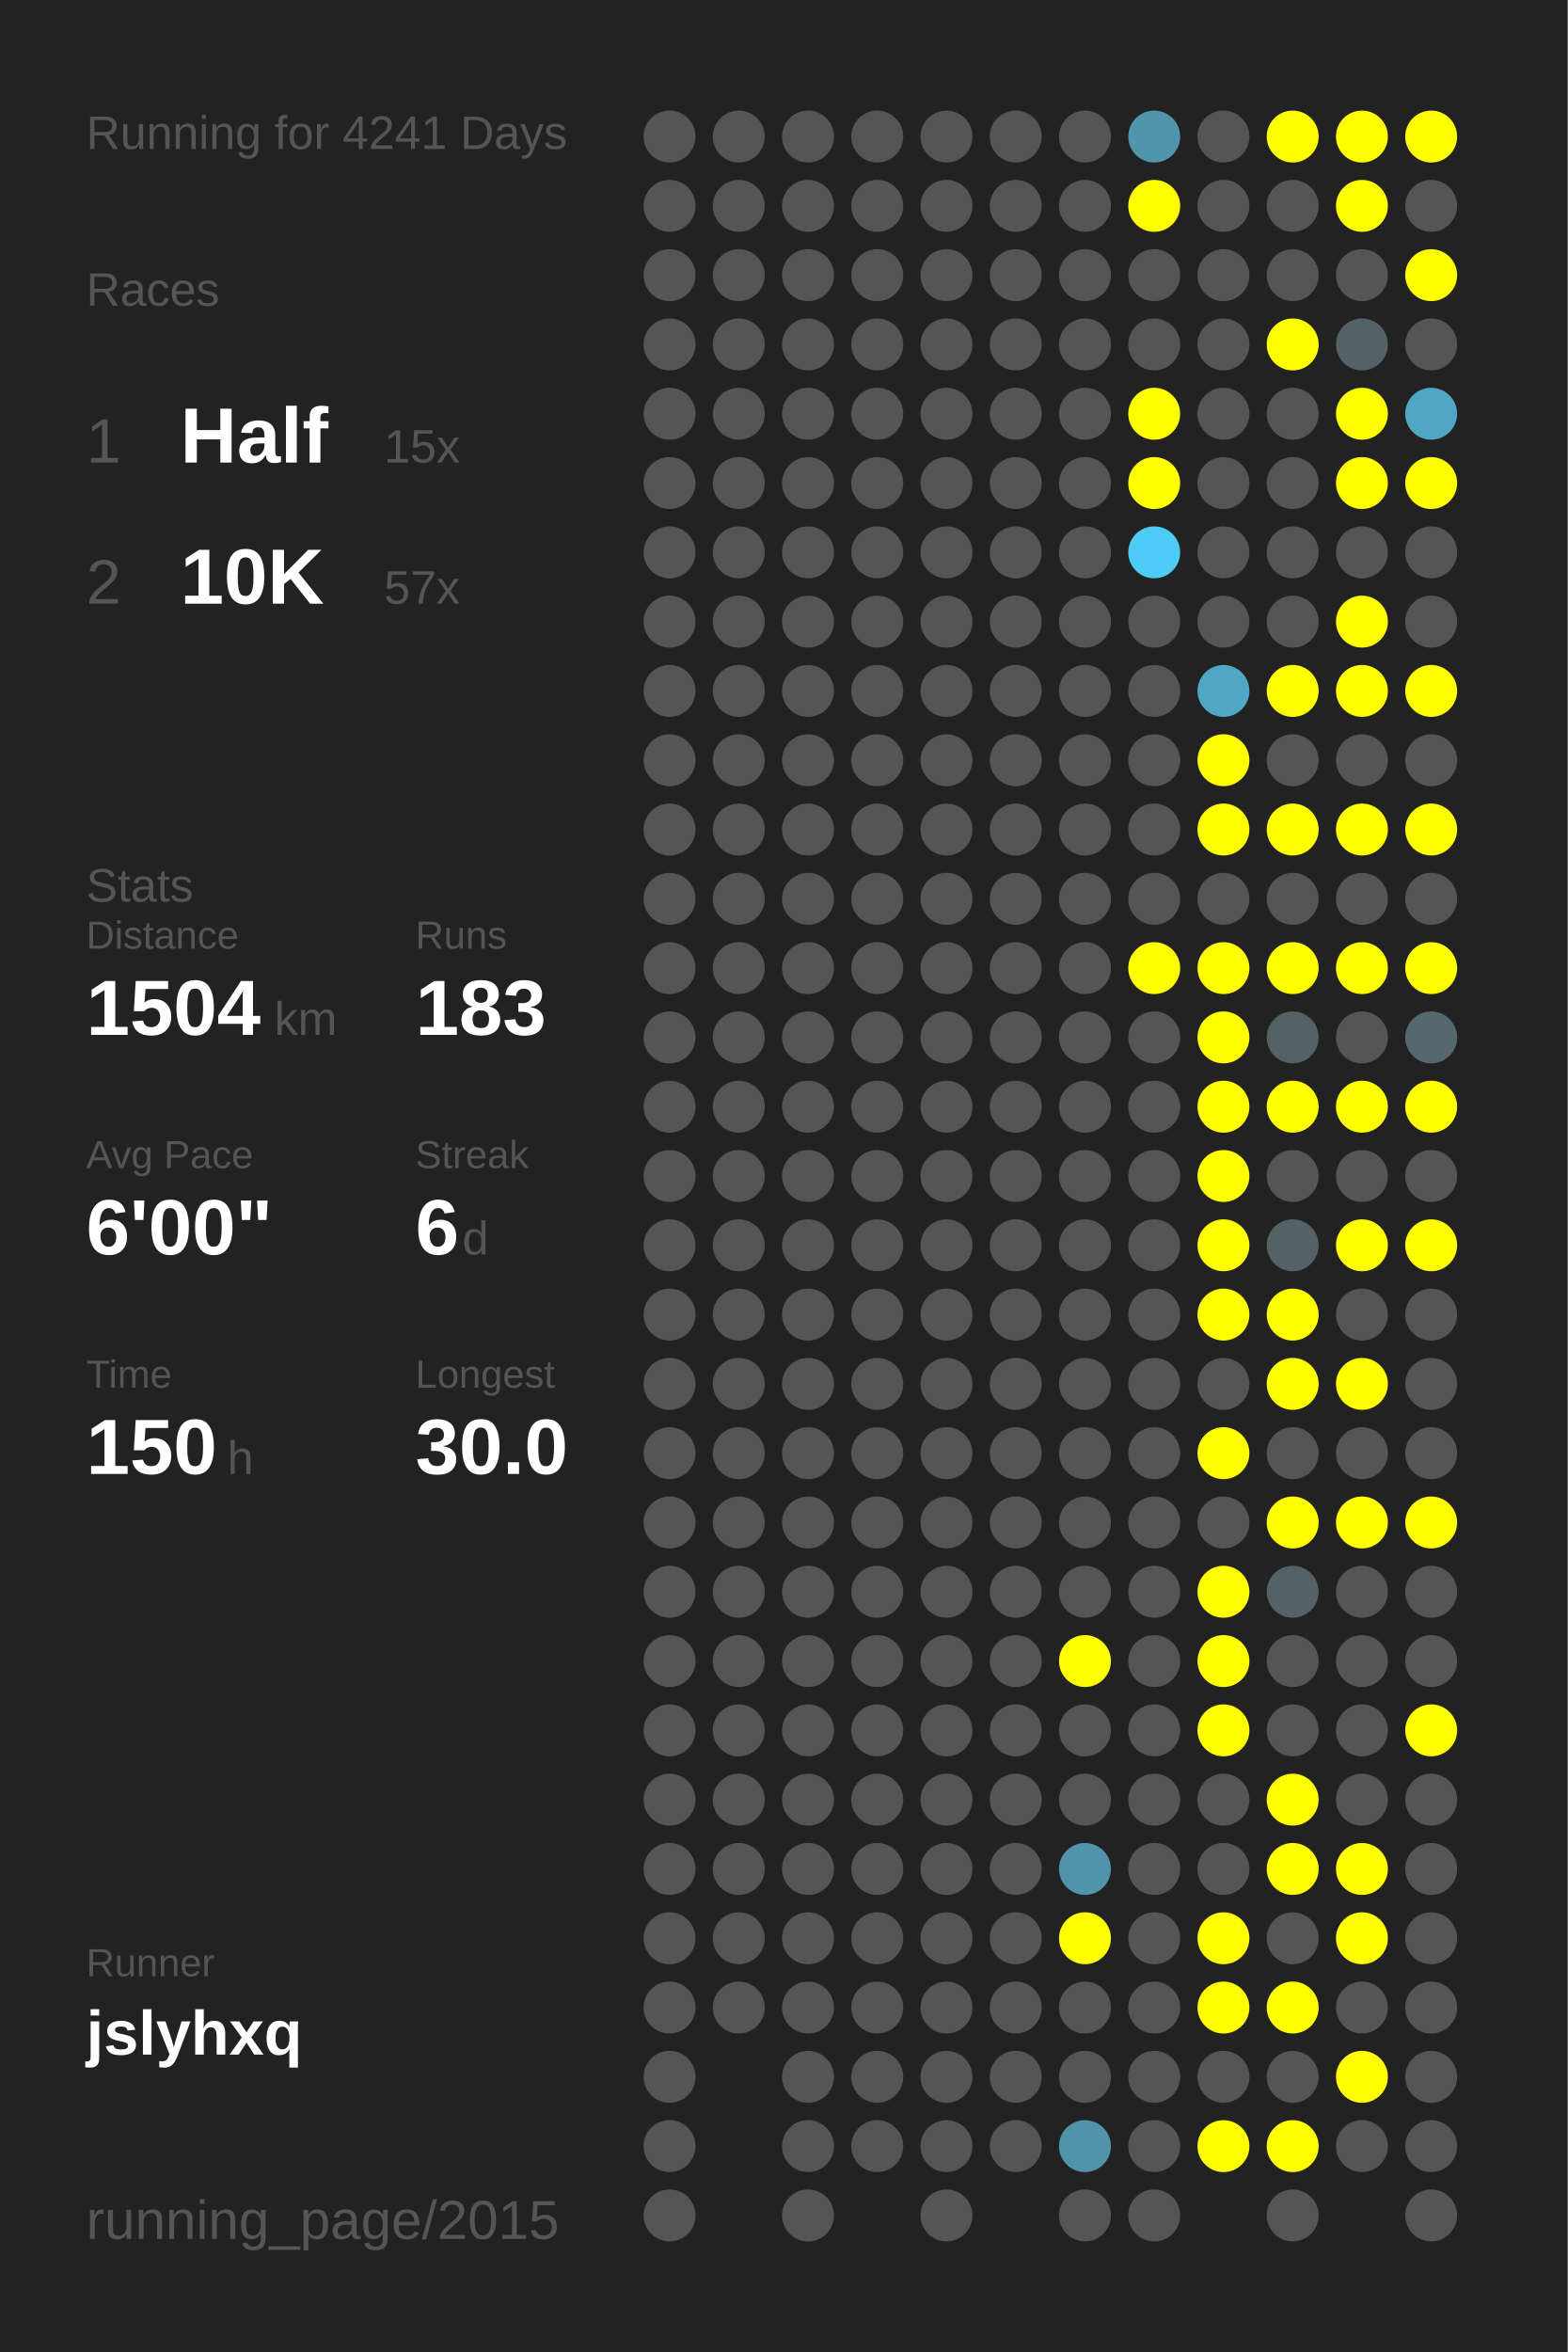
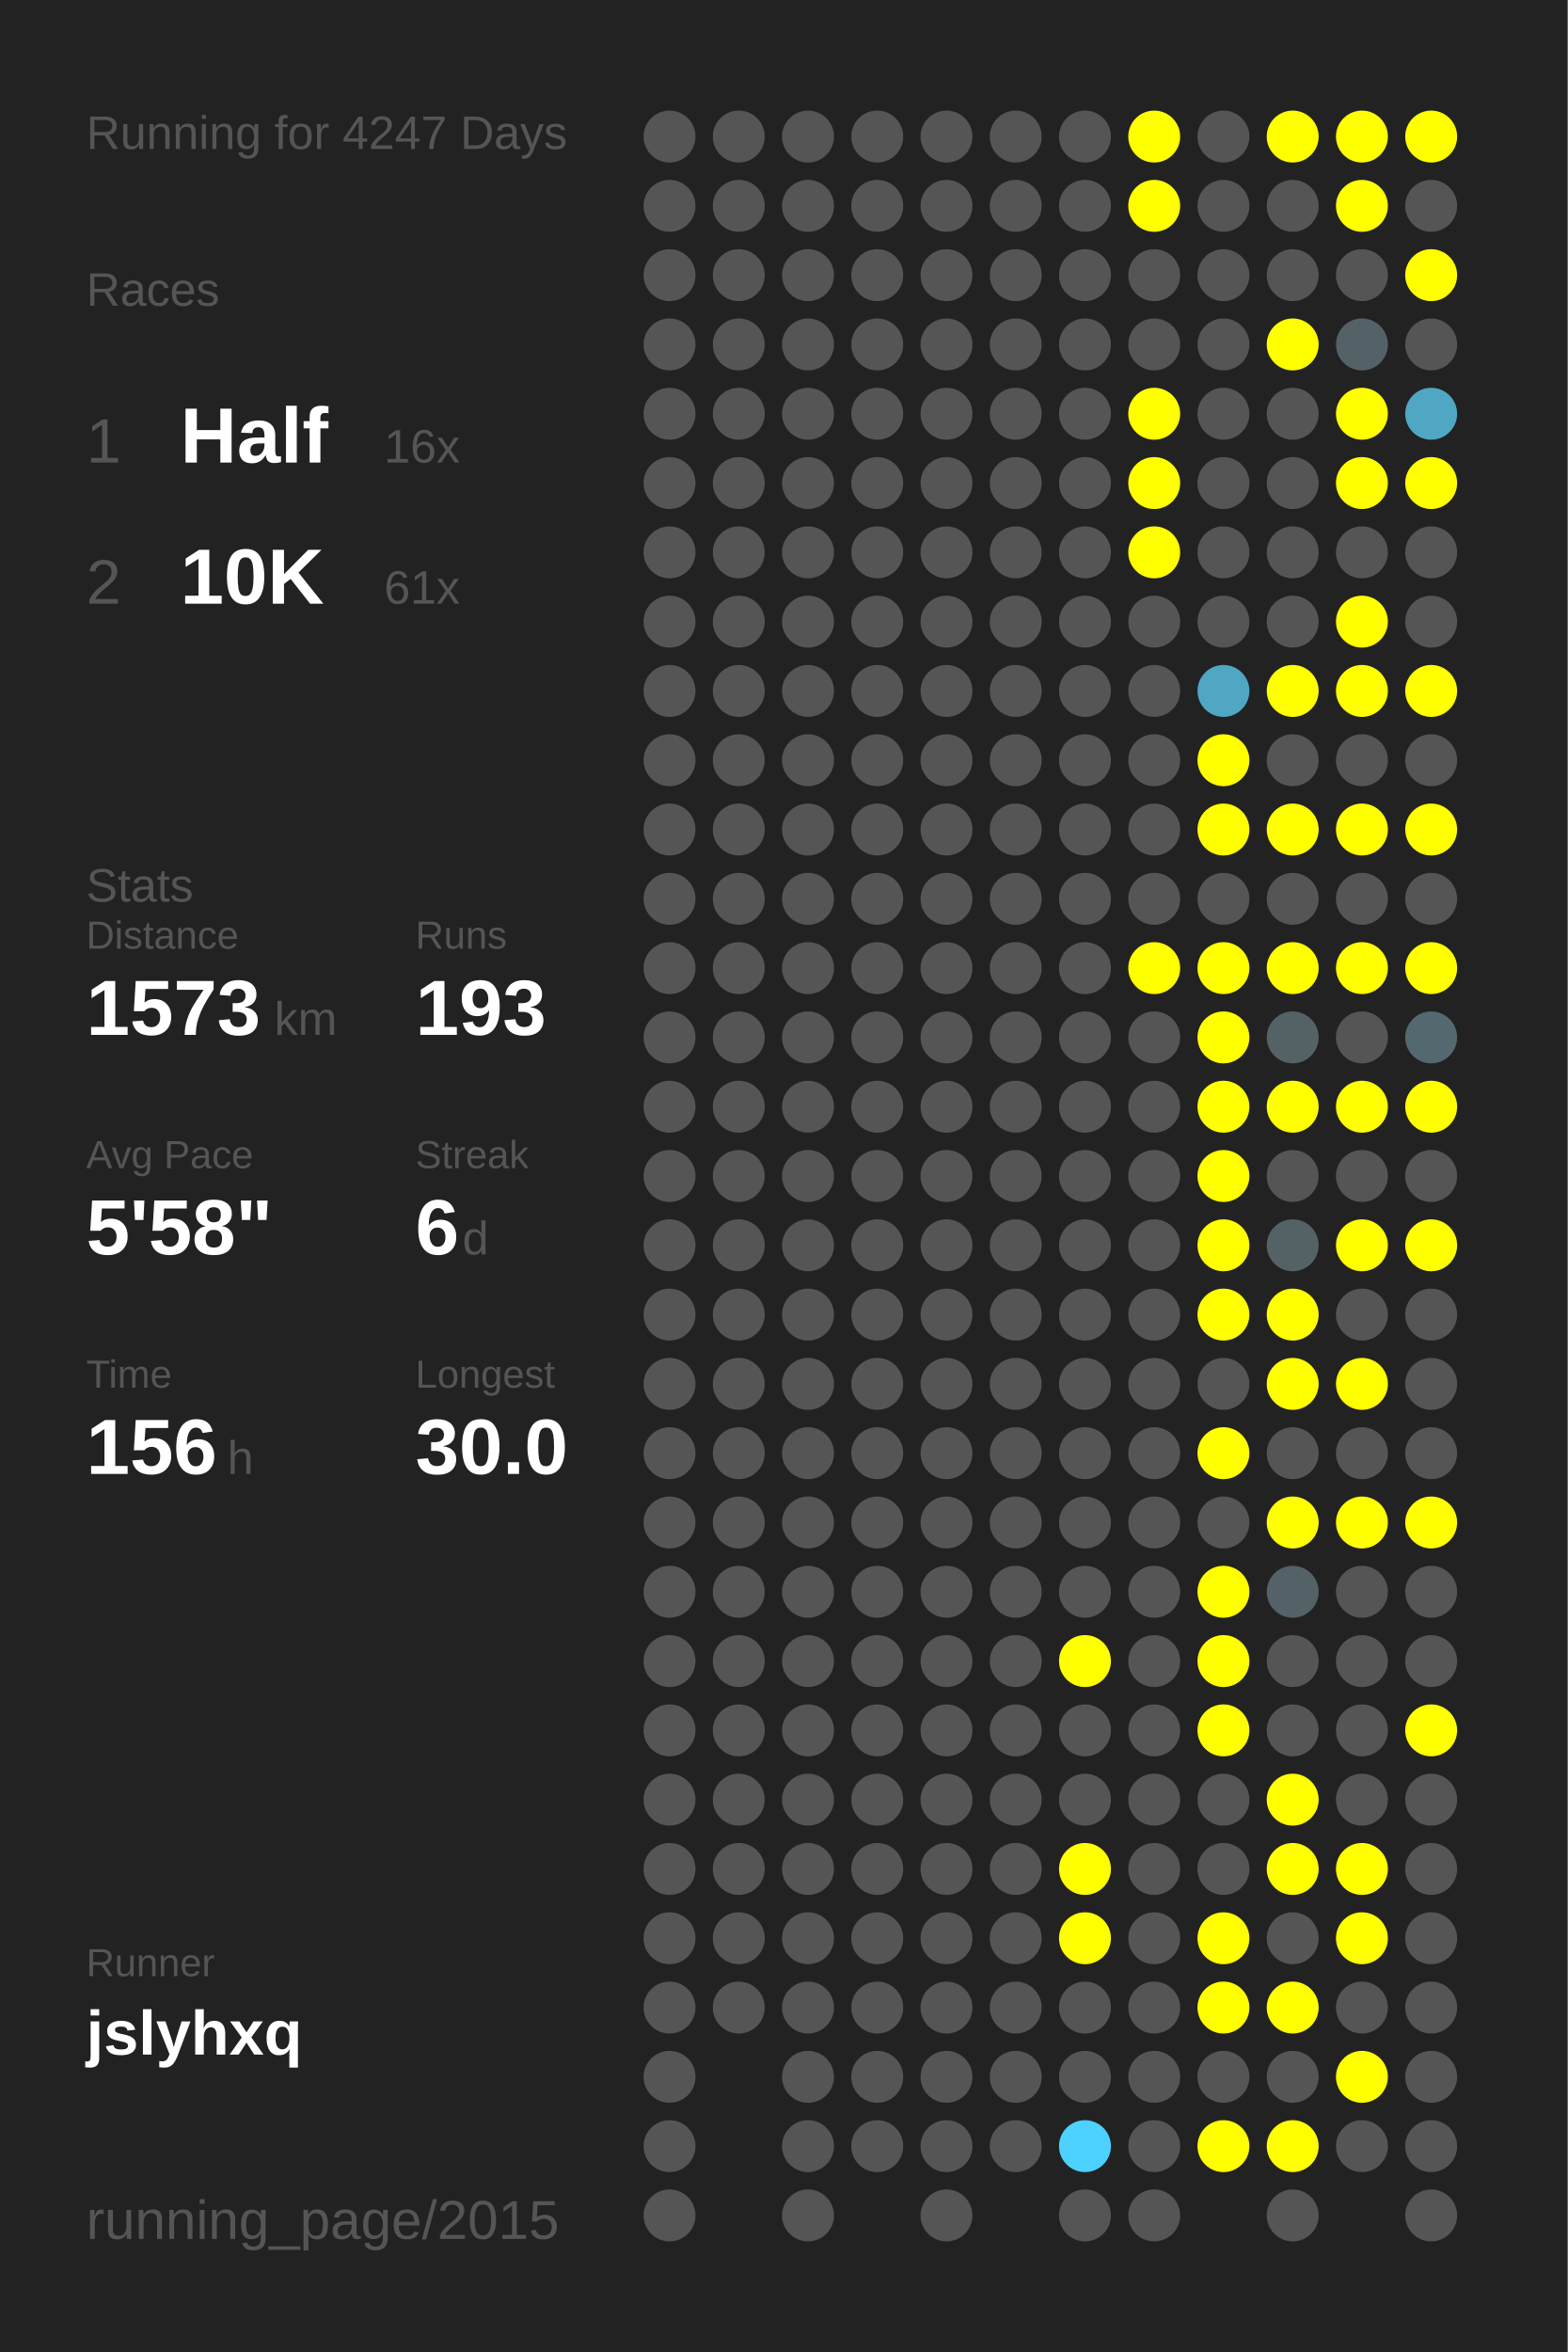
<svg xmlns="http://www.w3.org/2000/svg" baseProfile="full" height="300mm" version="1.1" viewBox="0,0,200,300" width="200mm">
  <defs />
  <rect fill="#222222" height="300" width="200" x="0" y="0" />
-   <text fill="#555555" style="font-size:6px; font-family:Arial;" x="11" y="19">Running for 4241 Days</text>
+   <text fill="#555555" style="font-size:6px; font-family:Arial;" x="11" y="19">Running for 4247 Days</text>
  <text fill="#555555" style="font-size:6px; font-family:Arial;" x="11" y="39">Races</text>
  <text fill="#555555" style="font-size:8px; font-family:Arial;" x="11" y="59">1</text>
  <text fill="#FFFFFF" style="font-size:10px; font-family:Arial; font-weight:bold;" x="23" y="59">Half</text>
-   <text fill="#555555" style="font-size:6px; font-family:Arial;" x="49" y="59">15x</text>
+   <text fill="#555555" style="font-size:6px; font-family:Arial;" x="49" y="59">16x</text>
  <text fill="#555555" style="font-size:8px; font-family:Arial;" x="11" y="77">2</text>
  <text fill="#FFFFFF" style="font-size:10px; font-family:Arial; font-weight:bold;" x="23" y="77">10K</text>
-   <text fill="#555555" style="font-size:6px; font-family:Arial;" x="49" y="77">57x</text>
+   <text fill="#555555" style="font-size:6px; font-family:Arial;" x="49" y="77">61x</text>
  <text fill="#555555" style="font-size:6px; font-family:Arial;" x="11" y="115">Stats</text>
  <text fill="#555555" style="font-size:5px; font-family:Arial;" x="11" y="121">Distance</text>
-   <text fill="#FFFFFF" style="font-size:10px; font-family:Arial; font-weight:bold;" x="11" y="132">1504</text>
+   <text fill="#FFFFFF" style="font-size:10px; font-family:Arial; font-weight:bold;" x="11" y="132">1573</text>
  <text fill="#555555" style="font-size:6px; font-family:Arial;" x="35" y="132">km</text>
  <text fill="#555555" style="font-size:5px; font-family:Arial;" x="53" y="121">Runs</text>
-   <text fill="#FFFFFF" style="font-size:10px; font-family:Arial; font-weight:bold;" x="53" y="132">183</text>
+   <text fill="#FFFFFF" style="font-size:10px; font-family:Arial; font-weight:bold;" x="53" y="132">193</text>
  <text fill="#555555" style="font-size:5px; font-family:Arial;" x="11" y="149">Avg Pace</text>
-   <text fill="#FFFFFF" style="font-size:10px; font-family:Arial; font-weight:bold;" x="11" y="160">6'00"</text>
+   <text fill="#FFFFFF" style="font-size:10px; font-family:Arial; font-weight:bold;" x="11" y="160">5'58"</text>
  <text fill="#555555" style="font-size:5px; font-family:Arial;" x="53" y="149">Streak</text>
  <text fill="#FFFFFF" style="font-size:10px; font-family:Arial; font-weight:bold;" x="53" y="160">6</text>
  <text fill="#555555" style="font-size:6px; font-family:Arial;" x="59" y="160">d</text>
  <text fill="#555555" style="font-size:5px; font-family:Arial;" x="11" y="177">Time</text>
-   <text fill="#FFFFFF" style="font-size:10px; font-family:Arial; font-weight:bold;" x="11" y="188">150</text>
+   <text fill="#FFFFFF" style="font-size:10px; font-family:Arial; font-weight:bold;" x="11" y="188">156</text>
  <text fill="#555555" style="font-size:6px; font-family:Arial;" x="29" y="188">h</text>
  <text fill="#555555" style="font-size:5px; font-family:Arial;" x="53" y="177">Longest</text>
  <text fill="#FFFFFF" style="font-size:10px; font-family:Arial; font-weight:bold;" x="53" y="188">30.0</text>
  <text fill="#555555" style="font-size:5px; font-family:Arial;" x="11" y="252.065">Runner</text>
  <text fill="#FFFFFF" style="font-size:8px; font-family:Arial; font-weight:bold;" x="11" y="262.065">jslyhxq</text>
  <text fill="#555555" style="font-size:7px; font-family:Arial;" x="11" y="285.581">running_page/2015</text>
  <circle cx="85.417" cy="17.419" fill="#555555" r="3.312" />
  <circle cx="85.417" cy="26.258" fill="#555555" r="3.312" />
  <circle cx="85.417" cy="35.097" fill="#555555" r="3.312" />
  <circle cx="85.417" cy="43.935" fill="#555555" r="3.312" />
  <circle cx="85.417" cy="52.774" fill="#555555" r="3.312" />
  <circle cx="85.417" cy="61.613" fill="#555555" r="3.312" />
  <circle cx="85.417" cy="70.452" fill="#555555" r="3.312" />
  <circle cx="85.417" cy="79.29" fill="#555555" r="3.312" />
  <circle cx="85.417" cy="88.129" fill="#555555" r="3.312" />
  <circle cx="85.417" cy="96.968" fill="#555555" r="3.312" />
  <circle cx="85.417" cy="105.806" fill="#555555" r="3.312" />
  <circle cx="85.417" cy="114.645" fill="#555555" r="3.312" />
  <circle cx="85.417" cy="123.484" fill="#555555" r="3.312" />
  <circle cx="85.417" cy="132.323" fill="#555555" r="3.312" />
  <circle cx="85.417" cy="141.161" fill="#555555" r="3.312" />
  <circle cx="85.417" cy="150" fill="#555555" r="3.312" />
  <circle cx="85.417" cy="158.839" fill="#555555" r="3.312" />
  <circle cx="85.417" cy="167.677" fill="#555555" r="3.312" />
  <circle cx="85.417" cy="176.516" fill="#555555" r="3.312" />
  <circle cx="85.417" cy="185.355" fill="#555555" r="3.312" />
  <circle cx="85.417" cy="194.194" fill="#555555" r="3.312" />
  <circle cx="85.417" cy="203.032" fill="#555555" r="3.312" />
  <circle cx="85.417" cy="211.871" fill="#555555" r="3.312" />
  <circle cx="85.417" cy="220.71" fill="#555555" r="3.312" />
  <circle cx="85.417" cy="229.548" fill="#555555" r="3.312" />
  <circle cx="85.417" cy="238.387" fill="#555555" r="3.312" />
  <circle cx="85.417" cy="247.226" fill="#555555" r="3.312" />
  <circle cx="85.417" cy="256.065" fill="#555555" r="3.312" />
  <circle cx="85.417" cy="264.903" fill="#555555" r="3.312" />
  <circle cx="85.417" cy="273.742" fill="#555555" r="3.312" />
  <circle cx="85.417" cy="282.581" fill="#555555" r="3.312" />
  <circle cx="94.25" cy="17.419" fill="#555555" r="3.312" />
  <circle cx="94.25" cy="26.258" fill="#555555" r="3.312" />
  <circle cx="94.25" cy="35.097" fill="#555555" r="3.312" />
  <circle cx="94.25" cy="43.935" fill="#555555" r="3.312" />
  <circle cx="94.25" cy="52.774" fill="#555555" r="3.312" />
  <circle cx="94.25" cy="61.613" fill="#555555" r="3.312" />
  <circle cx="94.25" cy="70.452" fill="#555555" r="3.312" />
  <circle cx="94.25" cy="79.29" fill="#555555" r="3.312" />
  <circle cx="94.25" cy="88.129" fill="#555555" r="3.312" />
  <circle cx="94.25" cy="96.968" fill="#555555" r="3.312" />
  <circle cx="94.25" cy="105.806" fill="#555555" r="3.312" />
  <circle cx="94.25" cy="114.645" fill="#555555" r="3.312" />
  <circle cx="94.25" cy="123.484" fill="#555555" r="3.312" />
  <circle cx="94.25" cy="132.323" fill="#555555" r="3.312" />
  <circle cx="94.25" cy="141.161" fill="#555555" r="3.312" />
  <circle cx="94.25" cy="150" fill="#555555" r="3.312" />
  <circle cx="94.25" cy="158.839" fill="#555555" r="3.312" />
  <circle cx="94.25" cy="167.677" fill="#555555" r="3.312" />
  <circle cx="94.25" cy="176.516" fill="#555555" r="3.312" />
  <circle cx="94.25" cy="185.355" fill="#555555" r="3.312" />
  <circle cx="94.25" cy="194.194" fill="#555555" r="3.312" />
  <circle cx="94.25" cy="203.032" fill="#555555" r="3.312" />
  <circle cx="94.25" cy="211.871" fill="#555555" r="3.312" />
  <circle cx="94.25" cy="220.71" fill="#555555" r="3.312" />
  <circle cx="94.25" cy="229.548" fill="#555555" r="3.312" />
  <circle cx="94.25" cy="238.387" fill="#555555" r="3.312" />
  <circle cx="94.25" cy="247.226" fill="#555555" r="3.312" />
  <circle cx="94.25" cy="256.065" fill="#555555" r="3.312" />
  <circle cx="103.083" cy="17.419" fill="#555555" r="3.312" />
  <circle cx="103.083" cy="26.258" fill="#555555" r="3.312" />
  <circle cx="103.083" cy="35.097" fill="#555555" r="3.312" />
  <circle cx="103.083" cy="43.935" fill="#555555" r="3.312" />
  <circle cx="103.083" cy="52.774" fill="#555555" r="3.312" />
  <circle cx="103.083" cy="61.613" fill="#555555" r="3.312" />
  <circle cx="103.083" cy="70.452" fill="#555555" r="3.312" />
  <circle cx="103.083" cy="79.29" fill="#555555" r="3.312" />
  <circle cx="103.083" cy="88.129" fill="#555555" r="3.312" />
  <circle cx="103.083" cy="96.968" fill="#555555" r="3.312" />
  <circle cx="103.083" cy="105.806" fill="#555555" r="3.312" />
  <circle cx="103.083" cy="114.645" fill="#555555" r="3.312" />
  <circle cx="103.083" cy="123.484" fill="#555555" r="3.312" />
  <circle cx="103.083" cy="132.323" fill="#555555" r="3.312" />
  <circle cx="103.083" cy="141.161" fill="#555555" r="3.312" />
  <circle cx="103.083" cy="150" fill="#555555" r="3.312" />
  <circle cx="103.083" cy="158.839" fill="#555555" r="3.312" />
  <circle cx="103.083" cy="167.677" fill="#555555" r="3.312" />
  <circle cx="103.083" cy="176.516" fill="#555555" r="3.312" />
  <circle cx="103.083" cy="185.355" fill="#555555" r="3.312" />
  <circle cx="103.083" cy="194.194" fill="#555555" r="3.312" />
  <circle cx="103.083" cy="203.032" fill="#555555" r="3.312" />
  <circle cx="103.083" cy="211.871" fill="#555555" r="3.312" />
  <circle cx="103.083" cy="220.71" fill="#555555" r="3.312" />
  <circle cx="103.083" cy="229.548" fill="#555555" r="3.312" />
  <circle cx="103.083" cy="238.387" fill="#555555" r="3.312" />
  <circle cx="103.083" cy="247.226" fill="#555555" r="3.312" />
  <circle cx="103.083" cy="256.065" fill="#555555" r="3.312" />
  <circle cx="103.083" cy="264.903" fill="#555555" r="3.312" />
  <circle cx="103.083" cy="273.742" fill="#555555" r="3.312" />
  <circle cx="103.083" cy="282.581" fill="#555555" r="3.312" />
  <circle cx="111.917" cy="17.419" fill="#555555" r="3.312" />
  <circle cx="111.917" cy="26.258" fill="#555555" r="3.312" />
  <circle cx="111.917" cy="35.097" fill="#555555" r="3.312" />
  <circle cx="111.917" cy="43.935" fill="#555555" r="3.312" />
  <circle cx="111.917" cy="52.774" fill="#555555" r="3.312" />
  <circle cx="111.917" cy="61.613" fill="#555555" r="3.312" />
  <circle cx="111.917" cy="70.452" fill="#555555" r="3.312" />
  <circle cx="111.917" cy="79.29" fill="#555555" r="3.312" />
  <circle cx="111.917" cy="88.129" fill="#555555" r="3.312" />
  <circle cx="111.917" cy="96.968" fill="#555555" r="3.312" />
  <circle cx="111.917" cy="105.806" fill="#555555" r="3.312" />
  <circle cx="111.917" cy="114.645" fill="#555555" r="3.312" />
  <circle cx="111.917" cy="123.484" fill="#555555" r="3.312" />
  <circle cx="111.917" cy="132.323" fill="#555555" r="3.312" />
  <circle cx="111.917" cy="141.161" fill="#555555" r="3.312" />
  <circle cx="111.917" cy="150" fill="#555555" r="3.312" />
  <circle cx="111.917" cy="158.839" fill="#555555" r="3.312" />
  <circle cx="111.917" cy="167.677" fill="#555555" r="3.312" />
  <circle cx="111.917" cy="176.516" fill="#555555" r="3.312" />
  <circle cx="111.917" cy="185.355" fill="#555555" r="3.312" />
  <circle cx="111.917" cy="194.194" fill="#555555" r="3.312" />
  <circle cx="111.917" cy="203.032" fill="#555555" r="3.312" />
  <circle cx="111.917" cy="211.871" fill="#555555" r="3.312" />
  <circle cx="111.917" cy="220.71" fill="#555555" r="3.312" />
  <circle cx="111.917" cy="229.548" fill="#555555" r="3.312" />
  <circle cx="111.917" cy="238.387" fill="#555555" r="3.312" />
  <circle cx="111.917" cy="247.226" fill="#555555" r="3.312" />
  <circle cx="111.917" cy="256.065" fill="#555555" r="3.312" />
  <circle cx="111.917" cy="264.903" fill="#555555" r="3.312" />
  <circle cx="111.917" cy="273.742" fill="#555555" r="3.312" />
  <circle cx="120.75" cy="17.419" fill="#555555" r="3.312" />
  <circle cx="120.75" cy="26.258" fill="#555555" r="3.312" />
  <circle cx="120.75" cy="35.097" fill="#555555" r="3.312" />
  <circle cx="120.75" cy="43.935" fill="#555555" r="3.312" />
  <circle cx="120.75" cy="52.774" fill="#555555" r="3.312" />
  <circle cx="120.75" cy="61.613" fill="#555555" r="3.312" />
  <circle cx="120.75" cy="70.452" fill="#555555" r="3.312" />
  <circle cx="120.75" cy="79.29" fill="#555555" r="3.312" />
  <circle cx="120.75" cy="88.129" fill="#555555" r="3.312" />
  <circle cx="120.75" cy="96.968" fill="#555555" r="3.312" />
  <circle cx="120.75" cy="105.806" fill="#555555" r="3.312" />
  <circle cx="120.75" cy="114.645" fill="#555555" r="3.312" />
  <circle cx="120.75" cy="123.484" fill="#555555" r="3.312" />
  <circle cx="120.75" cy="132.323" fill="#555555" r="3.312" />
  <circle cx="120.75" cy="141.161" fill="#555555" r="3.312" />
  <circle cx="120.75" cy="150" fill="#555555" r="3.312" />
  <circle cx="120.75" cy="158.839" fill="#555555" r="3.312" />
  <circle cx="120.75" cy="167.677" fill="#555555" r="3.312" />
  <circle cx="120.75" cy="176.516" fill="#555555" r="3.312" />
  <circle cx="120.75" cy="185.355" fill="#555555" r="3.312" />
  <circle cx="120.75" cy="194.194" fill="#555555" r="3.312" />
  <circle cx="120.75" cy="203.032" fill="#555555" r="3.312" />
  <circle cx="120.75" cy="211.871" fill="#555555" r="3.312" />
  <circle cx="120.75" cy="220.71" fill="#555555" r="3.312" />
  <circle cx="120.75" cy="229.548" fill="#555555" r="3.312" />
  <circle cx="120.75" cy="238.387" fill="#555555" r="3.312" />
  <circle cx="120.75" cy="247.226" fill="#555555" r="3.312" />
  <circle cx="120.75" cy="256.065" fill="#555555" r="3.312" />
  <circle cx="120.75" cy="264.903" fill="#555555" r="3.312" />
  <circle cx="120.75" cy="273.742" fill="#555555" r="3.312" />
  <circle cx="120.75" cy="282.581" fill="#555555" r="3.312" />
  <circle cx="129.583" cy="17.419" fill="#555555" r="3.312" />
  <circle cx="129.583" cy="26.258" fill="#555555" r="3.312" />
  <circle cx="129.583" cy="35.097" fill="#555555" r="3.312" />
  <circle cx="129.583" cy="43.935" fill="#555555" r="3.312" />
  <circle cx="129.583" cy="52.774" fill="#555555" r="3.312" />
  <circle cx="129.583" cy="61.613" fill="#555555" r="3.312" />
  <circle cx="129.583" cy="70.452" fill="#555555" r="3.312" />
  <circle cx="129.583" cy="79.29" fill="#555555" r="3.312" />
  <circle cx="129.583" cy="88.129" fill="#555555" r="3.312" />
  <circle cx="129.583" cy="96.968" fill="#555555" r="3.312" />
  <circle cx="129.583" cy="105.806" fill="#555555" r="3.312" />
  <circle cx="129.583" cy="114.645" fill="#555555" r="3.312" />
  <circle cx="129.583" cy="123.484" fill="#555555" r="3.312" />
  <circle cx="129.583" cy="132.323" fill="#555555" r="3.312" />
  <circle cx="129.583" cy="141.161" fill="#555555" r="3.312" />
  <circle cx="129.583" cy="150" fill="#555555" r="3.312" />
  <circle cx="129.583" cy="158.839" fill="#555555" r="3.312" />
  <circle cx="129.583" cy="167.677" fill="#555555" r="3.312" />
  <circle cx="129.583" cy="176.516" fill="#555555" r="3.312" />
  <circle cx="129.583" cy="185.355" fill="#555555" r="3.312" />
  <circle cx="129.583" cy="194.194" fill="#555555" r="3.312" />
  <circle cx="129.583" cy="203.032" fill="#555555" r="3.312" />
  <circle cx="129.583" cy="211.871" fill="#555555" r="3.312" />
  <circle cx="129.583" cy="220.71" fill="#555555" r="3.312" />
  <circle cx="129.583" cy="229.548" fill="#555555" r="3.312" />
  <circle cx="129.583" cy="238.387" fill="#555555" r="3.312" />
  <circle cx="129.583" cy="247.226" fill="#555555" r="3.312" />
  <circle cx="129.583" cy="256.065" fill="#555555" r="3.312" />
  <circle cx="129.583" cy="264.903" fill="#555555" r="3.312" />
  <circle cx="129.583" cy="273.742" fill="#555555" r="3.312" />
  <circle cx="138.417" cy="17.419" fill="#555555" r="3.312" />
  <circle cx="138.417" cy="26.258" fill="#555555" r="3.312" />
  <circle cx="138.417" cy="35.097" fill="#555555" r="3.312" />
  <circle cx="138.417" cy="43.935" fill="#555555" r="3.312" />
  <circle cx="138.417" cy="52.774" fill="#555555" r="3.312" />
  <circle cx="138.417" cy="61.613" fill="#555555" r="3.312" />
  <circle cx="138.417" cy="70.452" fill="#555555" r="3.312" />
  <circle cx="138.417" cy="79.29" fill="#555555" r="3.312" />
  <circle cx="138.417" cy="88.129" fill="#555555" r="3.312" />
  <circle cx="138.417" cy="96.968" fill="#555555" r="3.312" />
  <circle cx="138.417" cy="105.806" fill="#555555" r="3.312" />
  <circle cx="138.417" cy="114.645" fill="#555555" r="3.312" />
  <circle cx="138.417" cy="123.484" fill="#555555" r="3.312" />
  <circle cx="138.417" cy="132.323" fill="#555555" r="3.312" />
  <circle cx="138.417" cy="141.161" fill="#555555" r="3.312" />
  <circle cx="138.417" cy="150" fill="#555555" r="3.312" />
  <circle cx="138.417" cy="158.839" fill="#555555" r="3.312" />
  <circle cx="138.417" cy="167.677" fill="#555555" r="3.312" />
  <circle cx="138.417" cy="176.516" fill="#555555" r="3.312" />
  <circle cx="138.417" cy="185.355" fill="#555555" r="3.312" />
  <circle cx="138.417" cy="194.194" fill="#555555" r="3.312" />
  <circle cx="138.417" cy="203.032" fill="#555555" r="3.312" />
  <circle cx="138.417" cy="211.871" fill="#FFFF00" r="3.312" />
  <circle cx="138.417" cy="220.71" fill="#555555" r="3.312" />
  <circle cx="138.417" cy="229.548" fill="#555555" r="3.312" />
-   <circle cx="138.417" cy="238.387" fill="#5093aa" r="3.312" />
+   <circle cx="138.417" cy="238.387" fill="#FFFF00" r="3.312" />
  <circle cx="138.417" cy="247.226" fill="#FFFF00" r="3.312" />
  <circle cx="138.417" cy="256.065" fill="#555555" r="3.312" />
  <circle cx="138.417" cy="264.903" fill="#555555" r="3.312" />
-   <circle cx="138.417" cy="273.742" fill="#5193a9" r="3.312" />
+   <circle cx="138.417" cy="273.742" fill="#4dd1fe" r="3.312" />
  <circle cx="138.417" cy="282.581" fill="#555555" r="3.312" />
-   <circle cx="147.25" cy="17.419" fill="#5095ac" r="3.312" />
+   <circle cx="147.25" cy="17.419" fill="#FFFF00" r="3.312" />
  <circle cx="147.25" cy="26.258" fill="#FFFF00" r="3.312" />
  <circle cx="147.25" cy="35.097" fill="#555555" r="3.312" />
  <circle cx="147.25" cy="43.935" fill="#555555" r="3.312" />
  <circle cx="147.25" cy="52.774" fill="#FFFF00" r="3.312" />
  <circle cx="147.25" cy="61.613" fill="#FFFF00" r="3.312" />
-   <circle cx="147.25" cy="70.452" fill="#4dccf7" r="3.312" />
+   <circle cx="147.25" cy="70.452" fill="#FFFF00" r="3.312" />
  <circle cx="147.25" cy="79.29" fill="#555555" r="3.312" />
  <circle cx="147.25" cy="88.129" fill="#555555" r="3.312" />
  <circle cx="147.25" cy="96.968" fill="#555555" r="3.312" />
  <circle cx="147.25" cy="105.806" fill="#555555" r="3.312" />
  <circle cx="147.25" cy="114.645" fill="#555555" r="3.312" />
  <circle cx="147.25" cy="123.484" fill="#FFFF00" r="3.312" />
  <circle cx="147.25" cy="132.323" fill="#555555" r="3.312" />
  <circle cx="147.25" cy="141.161" fill="#555555" r="3.312" />
  <circle cx="147.25" cy="150" fill="#555555" r="3.312" />
  <circle cx="147.25" cy="158.839" fill="#555555" r="3.312" />
  <circle cx="147.25" cy="167.677" fill="#555555" r="3.312" />
  <circle cx="147.25" cy="176.516" fill="#555555" r="3.312" />
  <circle cx="147.25" cy="185.355" fill="#555555" r="3.312" />
  <circle cx="147.25" cy="194.194" fill="#555555" r="3.312" />
  <circle cx="147.25" cy="203.032" fill="#555555" r="3.312" />
  <circle cx="147.25" cy="211.871" fill="#555555" r="3.312" />
  <circle cx="147.25" cy="220.71" fill="#555555" r="3.312" />
  <circle cx="147.25" cy="229.548" fill="#555555" r="3.312" />
  <circle cx="147.25" cy="238.387" fill="#555555" r="3.312" />
  <circle cx="147.25" cy="247.226" fill="#555555" r="3.312" />
  <circle cx="147.25" cy="256.065" fill="#555555" r="3.312" />
  <circle cx="147.25" cy="264.903" fill="#555555" r="3.312" />
  <circle cx="147.25" cy="273.742" fill="#555555" r="3.312" />
  <circle cx="147.25" cy="282.581" fill="#555555" r="3.312" />
  <circle cx="156.083" cy="17.419" fill="#555555" r="3.312" />
  <circle cx="156.083" cy="26.258" fill="#555555" r="3.312" />
  <circle cx="156.083" cy="35.097" fill="#555555" r="3.312" />
  <circle cx="156.083" cy="43.935" fill="#555555" r="3.312" />
  <circle cx="156.083" cy="52.774" fill="#555555" r="3.312" />
  <circle cx="156.083" cy="61.613" fill="#555555" r="3.312" />
  <circle cx="156.083" cy="70.452" fill="#555555" r="3.312" />
  <circle cx="156.083" cy="79.29" fill="#555555" r="3.312" />
  <circle cx="156.083" cy="88.129" fill="#4fa7c4" r="3.312" />
  <circle cx="156.083" cy="96.968" fill="#FFFF00" r="3.312" />
  <circle cx="156.083" cy="105.806" fill="#FFFF00" r="3.312" />
  <circle cx="156.083" cy="114.645" fill="#555555" r="3.312" />
  <circle cx="156.083" cy="123.484" fill="#FFFF00" r="3.312" />
  <circle cx="156.083" cy="132.323" fill="#FFFF00" r="3.312" />
  <circle cx="156.083" cy="141.161" fill="#FFFF00" r="3.312" />
  <circle cx="156.083" cy="150" fill="#FFFF00" r="3.312" />
  <circle cx="156.083" cy="158.839" fill="#FFFF00" r="3.312" />
  <circle cx="156.083" cy="167.677" fill="#FFFF00" r="3.312" />
  <circle cx="156.083" cy="176.516" fill="#555555" r="3.312" />
  <circle cx="156.083" cy="185.355" fill="#FFFF00" r="3.312" />
  <circle cx="156.083" cy="194.194" fill="#555555" r="3.312" />
  <circle cx="156.083" cy="203.032" fill="#FFFF00" r="3.312" />
  <circle cx="156.083" cy="211.871" fill="#FFFF00" r="3.312" />
  <circle cx="156.083" cy="220.71" fill="#FFFF00" r="3.312" />
  <circle cx="156.083" cy="229.548" fill="#555555" r="3.312" />
  <circle cx="156.083" cy="238.387" fill="#555555" r="3.312" />
  <circle cx="156.083" cy="247.226" fill="#FFFF00" r="3.312" />
  <circle cx="156.083" cy="256.065" fill="#FFFF00" r="3.312" />
  <circle cx="156.083" cy="264.903" fill="#555555" r="3.312" />
  <circle cx="156.083" cy="273.742" fill="#FFFF00" r="3.312" />
  <circle cx="164.917" cy="17.419" fill="#FFFF00" r="3.312" />
  <circle cx="164.917" cy="26.258" fill="#555555" r="3.312" />
  <circle cx="164.917" cy="35.097" fill="#555555" r="3.312" />
  <circle cx="164.917" cy="43.935" fill="#FFFF00" r="3.312" />
  <circle cx="164.917" cy="52.774" fill="#555555" r="3.312" />
  <circle cx="164.917" cy="61.613" fill="#555555" r="3.312" />
  <circle cx="164.917" cy="70.452" fill="#555555" r="3.312" />
  <circle cx="164.917" cy="79.29" fill="#555555" r="3.312" />
  <circle cx="164.917" cy="88.129" fill="#FFFF00" r="3.312" />
  <circle cx="164.917" cy="96.968" fill="#555555" r="3.312" />
  <circle cx="164.917" cy="105.806" fill="#FFFF00" r="3.312" />
  <circle cx="164.917" cy="114.645" fill="#555555" r="3.312" />
  <circle cx="164.917" cy="123.484" fill="#FFFF00" r="3.312" />
  <circle cx="164.917" cy="132.323" fill="#546266" r="3.312" />
  <circle cx="164.917" cy="141.161" fill="#FFFF00" r="3.312" />
  <circle cx="164.917" cy="150" fill="#555555" r="3.312" />
  <circle cx="164.917" cy="158.839" fill="#546266" r="3.312" />
  <circle cx="164.917" cy="167.677" fill="#FFFF00" r="3.312" />
  <circle cx="164.917" cy="176.516" fill="#FFFF00" r="3.312" />
  <circle cx="164.917" cy="185.355" fill="#555555" r="3.312" />
  <circle cx="164.917" cy="194.194" fill="#FFFF00" r="3.312" />
  <circle cx="164.917" cy="203.032" fill="#546166" r="3.312" />
  <circle cx="164.917" cy="211.871" fill="#555555" r="3.312" />
  <circle cx="164.917" cy="220.71" fill="#555555" r="3.312" />
  <circle cx="164.917" cy="229.548" fill="#FFFF00" r="3.312" />
  <circle cx="164.917" cy="238.387" fill="#FFFF00" r="3.312" />
  <circle cx="164.917" cy="247.226" fill="#555555" r="3.312" />
  <circle cx="164.917" cy="256.065" fill="#FFFF00" r="3.312" />
  <circle cx="164.917" cy="264.903" fill="#555555" r="3.312" />
  <circle cx="164.917" cy="273.742" fill="#FFFF00" r="3.312" />
  <circle cx="164.917" cy="282.581" fill="#555555" r="3.312" />
  <circle cx="173.75" cy="17.419" fill="#FFFF00" r="3.312" />
  <circle cx="173.75" cy="26.258" fill="#FFFF00" r="3.312" />
  <circle cx="173.75" cy="35.097" fill="#555555" r="3.312" />
  <circle cx="173.75" cy="43.935" fill="#546166" r="3.312" />
  <circle cx="173.75" cy="52.774" fill="#FFFF00" r="3.312" />
  <circle cx="173.75" cy="61.613" fill="#FFFF00" r="3.312" />
  <circle cx="173.75" cy="70.452" fill="#555555" r="3.312" />
  <circle cx="173.75" cy="79.29" fill="#FFFF00" r="3.312" />
  <circle cx="173.75" cy="88.129" fill="#FFFF00" r="3.312" />
  <circle cx="173.75" cy="96.968" fill="#555555" r="3.312" />
  <circle cx="173.75" cy="105.806" fill="#FFFF00" r="3.312" />
  <circle cx="173.75" cy="114.645" fill="#555555" r="3.312" />
  <circle cx="173.75" cy="123.484" fill="#FFFF00" r="3.312" />
  <circle cx="173.75" cy="132.323" fill="#555555" r="3.312" />
  <circle cx="173.75" cy="141.161" fill="#FFFF00" r="3.312" />
  <circle cx="173.75" cy="150" fill="#555555" r="3.312" />
  <circle cx="173.75" cy="158.839" fill="#FFFF00" r="3.312" />
  <circle cx="173.75" cy="167.677" fill="#555555" r="3.312" />
  <circle cx="173.75" cy="176.516" fill="#FFFF00" r="3.312" />
  <circle cx="173.75" cy="185.355" fill="#555555" r="3.312" />
  <circle cx="173.75" cy="194.194" fill="#FFFF00" r="3.312" />
  <circle cx="173.75" cy="203.032" fill="#555555" r="3.312" />
  <circle cx="173.75" cy="211.871" fill="#555555" r="3.312" />
  <circle cx="173.75" cy="220.71" fill="#555555" r="3.312" />
  <circle cx="173.75" cy="229.548" fill="#555555" r="3.312" />
  <circle cx="173.75" cy="238.387" fill="#FFFF00" r="3.312" />
  <circle cx="173.75" cy="247.226" fill="#FFFF00" r="3.312" />
  <circle cx="173.75" cy="256.065" fill="#555555" r="3.312" />
  <circle cx="173.75" cy="264.903" fill="#FFFF00" r="3.312" />
  <circle cx="173.75" cy="273.742" fill="#555555" r="3.312" />
  <circle cx="182.583" cy="17.419" fill="#FFFF00" r="3.312" />
  <circle cx="182.583" cy="26.258" fill="#555555" r="3.312" />
  <circle cx="182.583" cy="35.097" fill="#FFFF00" r="3.312" />
  <circle cx="182.583" cy="43.935" fill="#555555" r="3.312" />
  <circle cx="182.583" cy="52.774" fill="#4fa7c4" r="3.312" />
  <circle cx="182.583" cy="61.613" fill="#FFFF00" r="3.312" />
  <circle cx="182.583" cy="70.452" fill="#555555" r="3.312" />
  <circle cx="182.583" cy="79.29" fill="#555555" r="3.312" />
  <circle cx="182.583" cy="88.129" fill="#FFFF00" r="3.312" />
  <circle cx="182.583" cy="96.968" fill="#555555" r="3.312" />
  <circle cx="182.583" cy="105.806" fill="#FFFF00" r="3.312" />
  <circle cx="182.583" cy="114.645" fill="#555555" r="3.312" />
  <circle cx="182.583" cy="123.484" fill="#FFFF00" r="3.312" />
  <circle cx="182.583" cy="132.323" fill="#53686f" r="3.312" />
  <circle cx="182.583" cy="141.161" fill="#FFFF00" r="3.312" />
  <circle cx="182.583" cy="150" fill="#555555" r="3.312" />
  <circle cx="182.583" cy="158.839" fill="#FFFF00" r="3.312" />
  <circle cx="182.583" cy="167.677" fill="#555555" r="3.312" />
  <circle cx="182.583" cy="176.516" fill="#555555" r="3.312" />
  <circle cx="182.583" cy="185.355" fill="#555555" r="3.312" />
  <circle cx="182.583" cy="194.194" fill="#FFFF00" r="3.312" />
  <circle cx="182.583" cy="203.032" fill="#555555" r="3.312" />
  <circle cx="182.583" cy="211.871" fill="#555555" r="3.312" />
  <circle cx="182.583" cy="220.71" fill="#FFFF00" r="3.312" />
  <circle cx="182.583" cy="229.548" fill="#555555" r="3.312" />
  <circle cx="182.583" cy="238.387" fill="#555555" r="3.312" />
  <circle cx="182.583" cy="247.226" fill="#555555" r="3.312" />
  <circle cx="182.583" cy="256.065" fill="#555555" r="3.312" />
  <circle cx="182.583" cy="264.903" fill="#555555" r="3.312" />
  <circle cx="182.583" cy="273.742" fill="#555555" r="3.312" />
  <circle cx="182.583" cy="282.581" fill="#555555" r="3.312" />
</svg>
